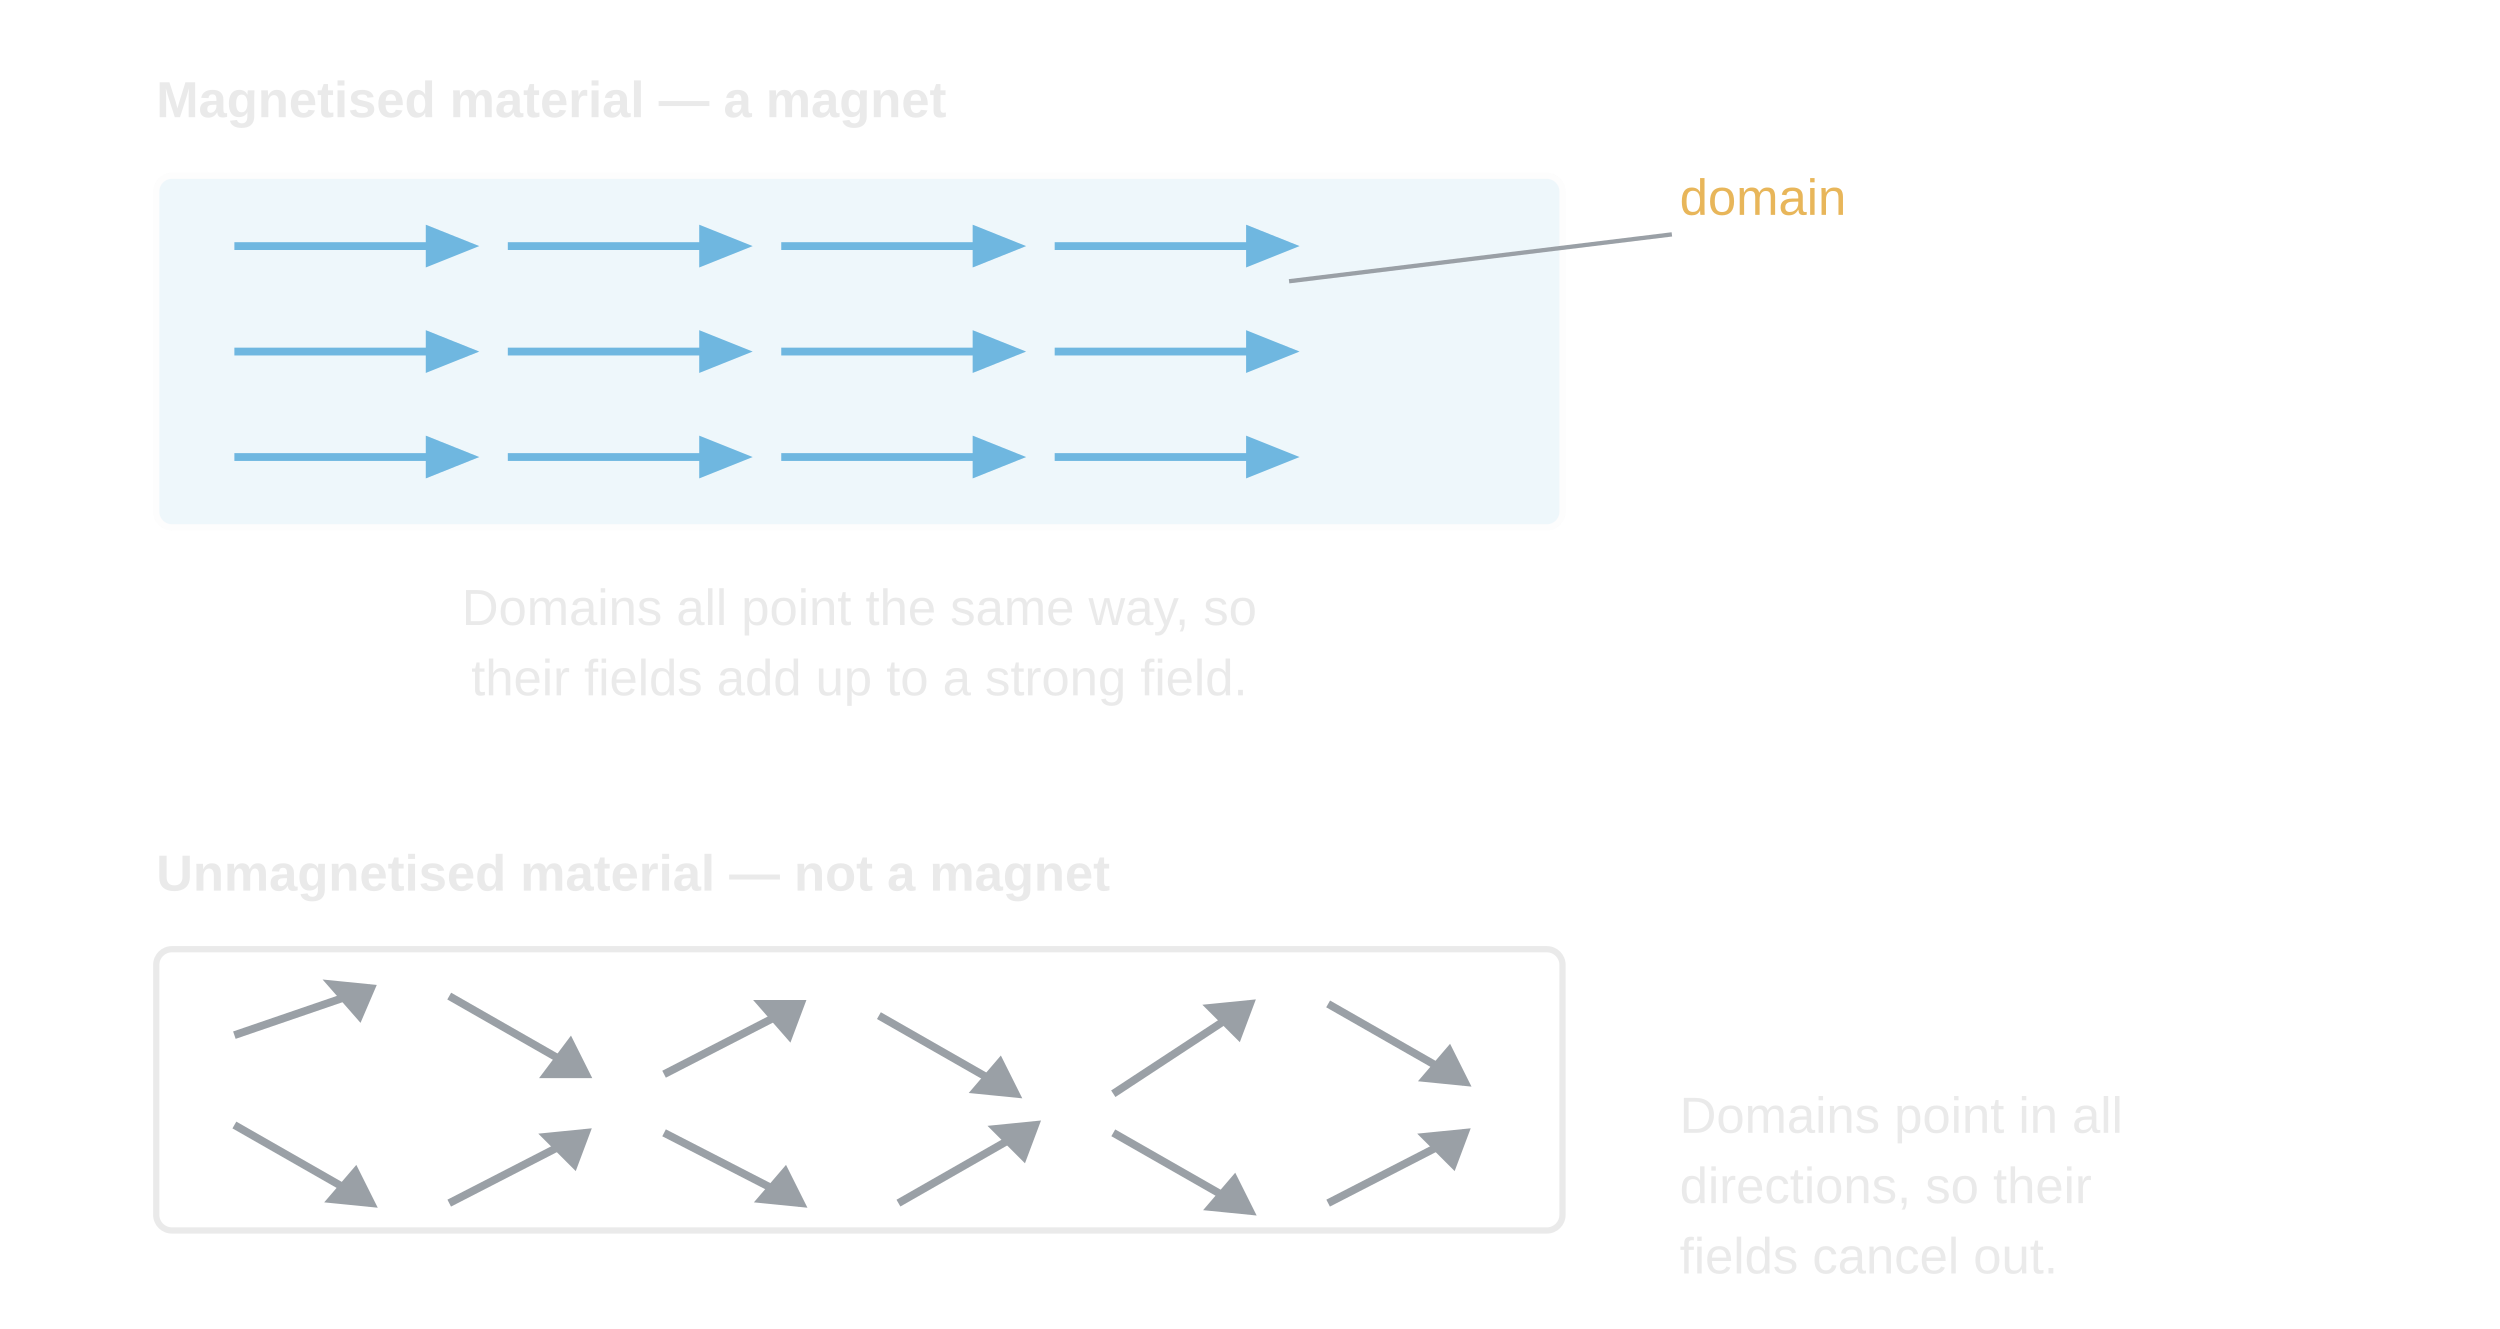
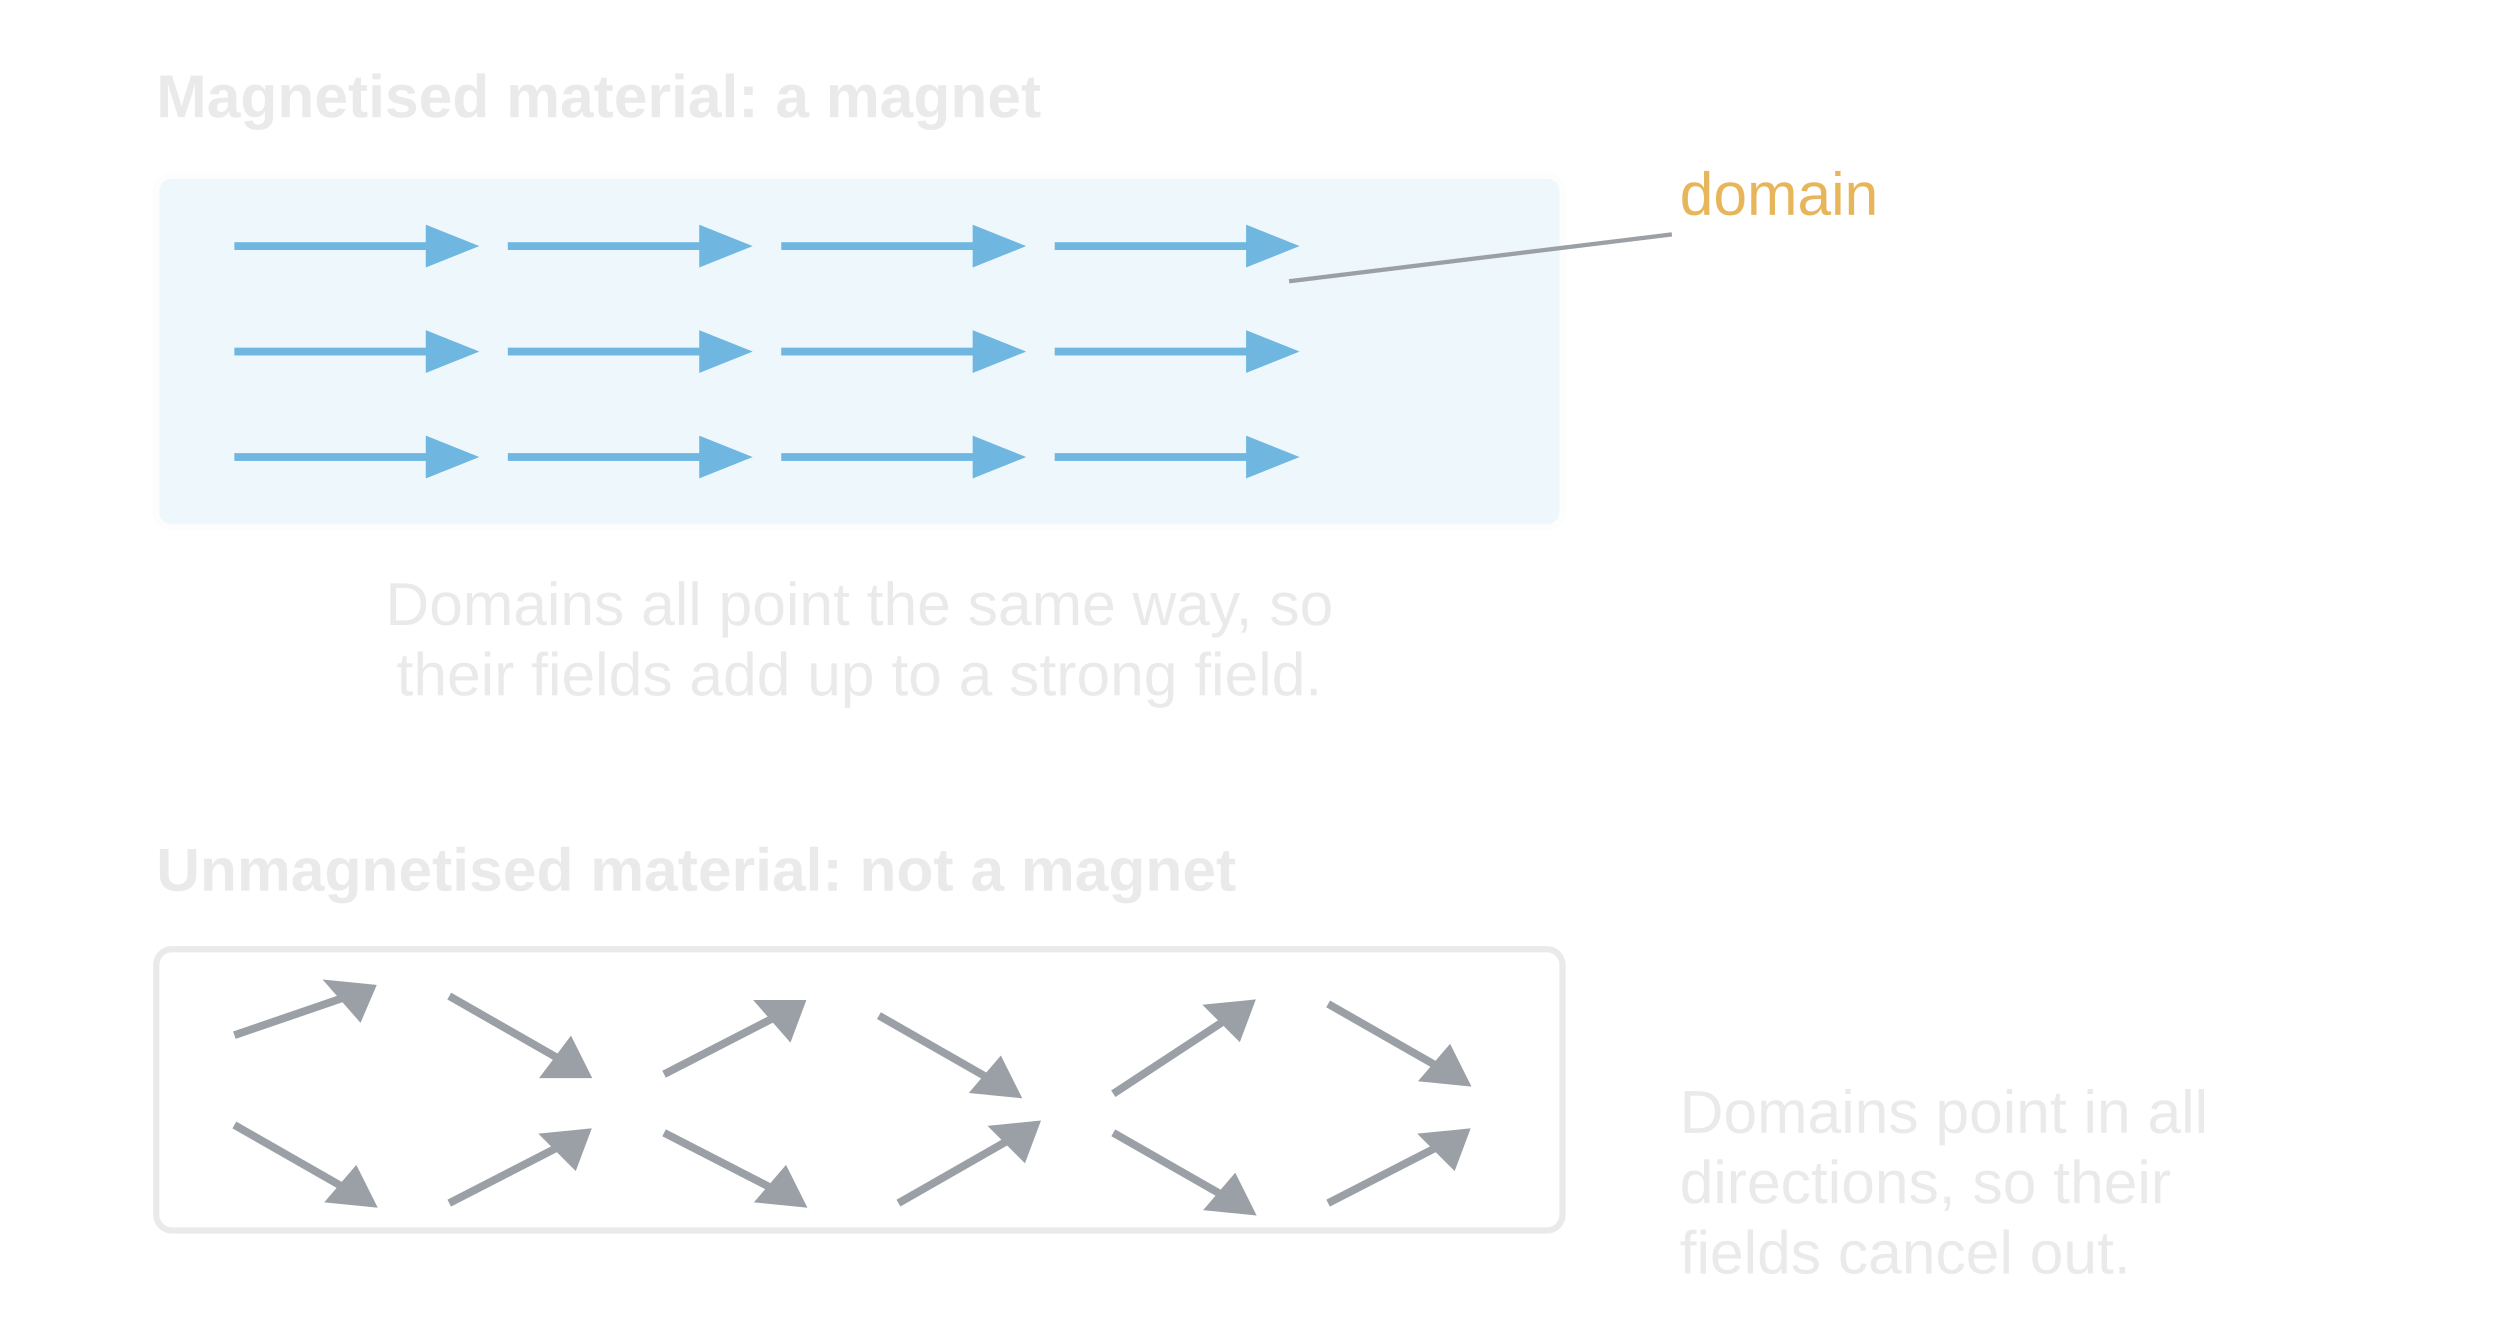
<svg xmlns="http://www.w3.org/2000/svg" viewBox="0 0 640 340" font-family="Segoe UI, Arial, sans-serif">
  <style>
    text { fill:#EAEAEA; }
    .box { fill:#6FB7E0; opacity:0.12; stroke:#EAEAEA; stroke-width:1.6; }
    .arrow { stroke:#6FB7E0; stroke-width:2; fill:none; }
    .head { fill:#6FB7E0; }
-     .lbl { fill:#E8B65A; font-size:13px; }
-     .cap { font-size:13px; }
+     .lbl { fill:#E8B65A; font-size:15.5px; }
+     .cap { font-size:15.5px; }
    .lead { stroke:#9AA0A6; stroke-width:1.1; fill:none; }
  </style>
-   <text x="40" y="30" class="cap" font-weight="bold">Magnetised material — a magnet</text>
+   <text x="40" y="30" class="cap" font-weight="bold">Magnetised material: a magnet</text>
  <rect class="box" x="40" y="45" width="360" height="90" rx="4" />
  <g class="arrow">
    <g>
      <line x1="60" y1="63" x2="110" y2="63" />
      <polygon class="head" points="110,59 120,63 110,67" />
      <line x1="130" y1="63" x2="180" y2="63" />
      <polygon class="head" points="180,59 190,63 180,67" />
      <line x1="200" y1="63" x2="250" y2="63" />
      <polygon class="head" points="250,59 260,63 250,67" />
      <line x1="270" y1="63" x2="320" y2="63" />
      <polygon class="head" points="320,59 330,63 320,67" />
    </g>
    <g transform="translate(0,27)">
      <line x1="60" y1="63" x2="110" y2="63" />
      <polygon class="head" points="110,59 120,63 110,67" />
      <line x1="130" y1="63" x2="180" y2="63" />
      <polygon class="head" points="180,59 190,63 180,67" />
      <line x1="200" y1="63" x2="250" y2="63" />
      <polygon class="head" points="250,59 260,63 250,67" />
      <line x1="270" y1="63" x2="320" y2="63" />
      <polygon class="head" points="320,59 330,63 320,67" />
    </g>
    <g transform="translate(0,54)">
      <line x1="60" y1="63" x2="110" y2="63" />
      <polygon class="head" points="110,59 120,63 110,67" />
      <line x1="130" y1="63" x2="180" y2="63" />
      <polygon class="head" points="180,59 190,63 180,67" />
      <line x1="200" y1="63" x2="250" y2="63" />
      <polygon class="head" points="250,59 260,63 250,67" />
      <line x1="270" y1="63" x2="320" y2="63" />
      <polygon class="head" points="320,59 330,63 320,67" />
    </g>
  </g>
  <text x="220" y="160" text-anchor="middle" class="cap">Domains all point the same way, so</text>
  <text x="220" y="178" text-anchor="middle" class="cap">their fields add up to a strong field.</text>
  <text x="430" y="55" class="lbl">domain</text>
  <path class="lead" d="M428,60 L330,72" />
-   <text x="40" y="228" class="cap" font-weight="bold">Unmagnetised material — not a magnet</text>
+   <text x="40" y="228" class="cap" font-weight="bold">Unmagnetised material: not a magnet</text>
  <g stroke="#9AA0A6" stroke-width="2" fill="none">
    <g transform="translate(40,245)">
      <line x1="20" y1="20" x2="55" y2="8" />
      <polygon fill="#9AA0A6" points="55,8 45,7 52,15" />
      <line x1="75" y1="10" x2="110" y2="30" />
      <polygon fill="#9AA0A6" points="110,30 100,30 106,22" />
      <line x1="130" y1="30" x2="165" y2="12" />
      <polygon fill="#9AA0A6" points="165,12 155,12 162,20" />
      <line x1="185" y1="15" x2="220" y2="35" />
      <polygon fill="#9AA0A6" points="220,35 210,34 216,27" />
      <line x1="245" y1="35" x2="280" y2="12" />
      <polygon fill="#9AA0A6" points="280,12 270,13 277,20" />
      <line x1="300" y1="12" x2="335" y2="32" />
      <polygon fill="#9AA0A6" points="335,32 325,31 331,24" />
    </g>
    <g transform="translate(40,278)">
      <line x1="20" y1="10" x2="55" y2="30" />
      <polygon fill="#9AA0A6" points="55,30 45,29 51,22" />
      <line x1="75" y1="30" x2="110" y2="12" />
      <polygon fill="#9AA0A6" points="110,12 100,13 107,20" />
      <line x1="130" y1="12" x2="165" y2="30" />
      <polygon fill="#9AA0A6" points="165,30 155,29 161,22" />
      <line x1="190" y1="30" x2="225" y2="10" />
      <polygon fill="#9AA0A6" points="225,10 215,11 222,18" />
      <line x1="245" y1="12" x2="280" y2="32" />
      <polygon fill="#9AA0A6" points="280,32 270,31 276,24" />
      <line x1="300" y1="30" x2="335" y2="12" />
      <polygon fill="#9AA0A6" points="335,12 325,13 332,20" />
    </g>
  </g>
  <rect x="40" y="243" width="360" height="72" rx="4" fill="none" stroke="#EAEAEA" stroke-width="1.6" />
  <text x="430" y="290" class="cap">Domains point in all</text>
  <text x="430" y="308" class="cap">directions, so their</text>
  <text x="430" y="326" class="cap">fields cancel out.</text>
</svg>
